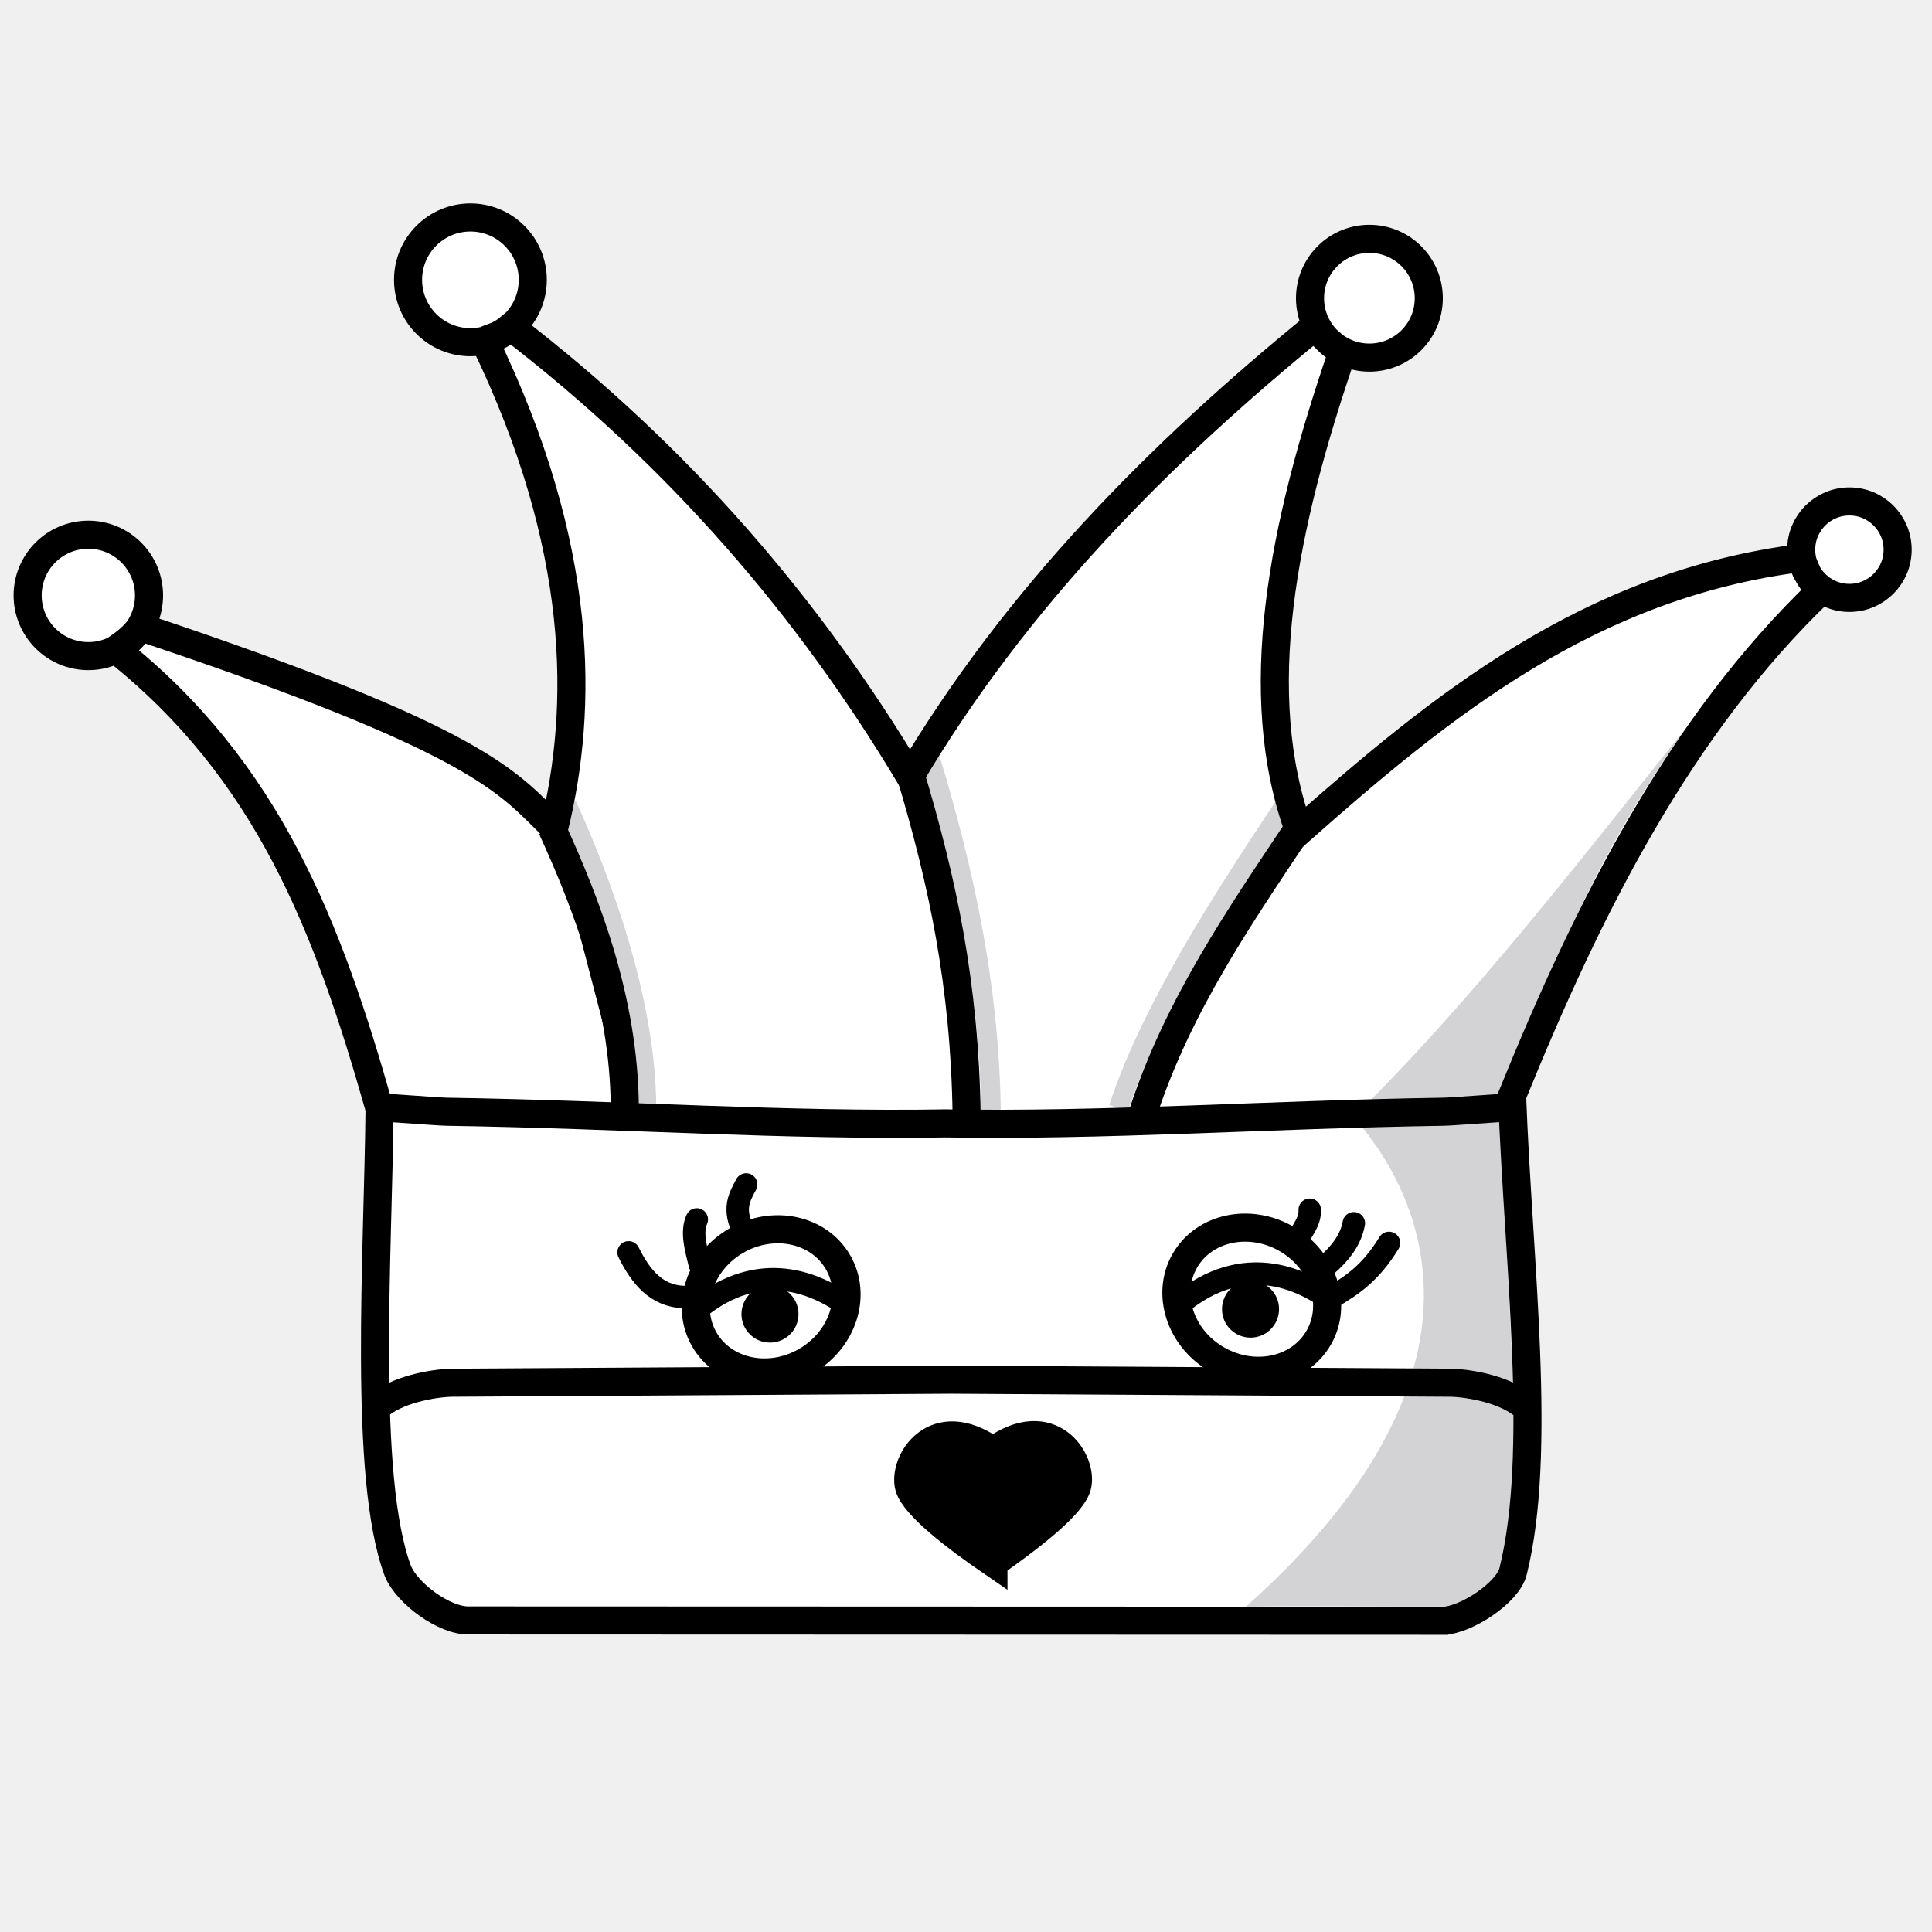
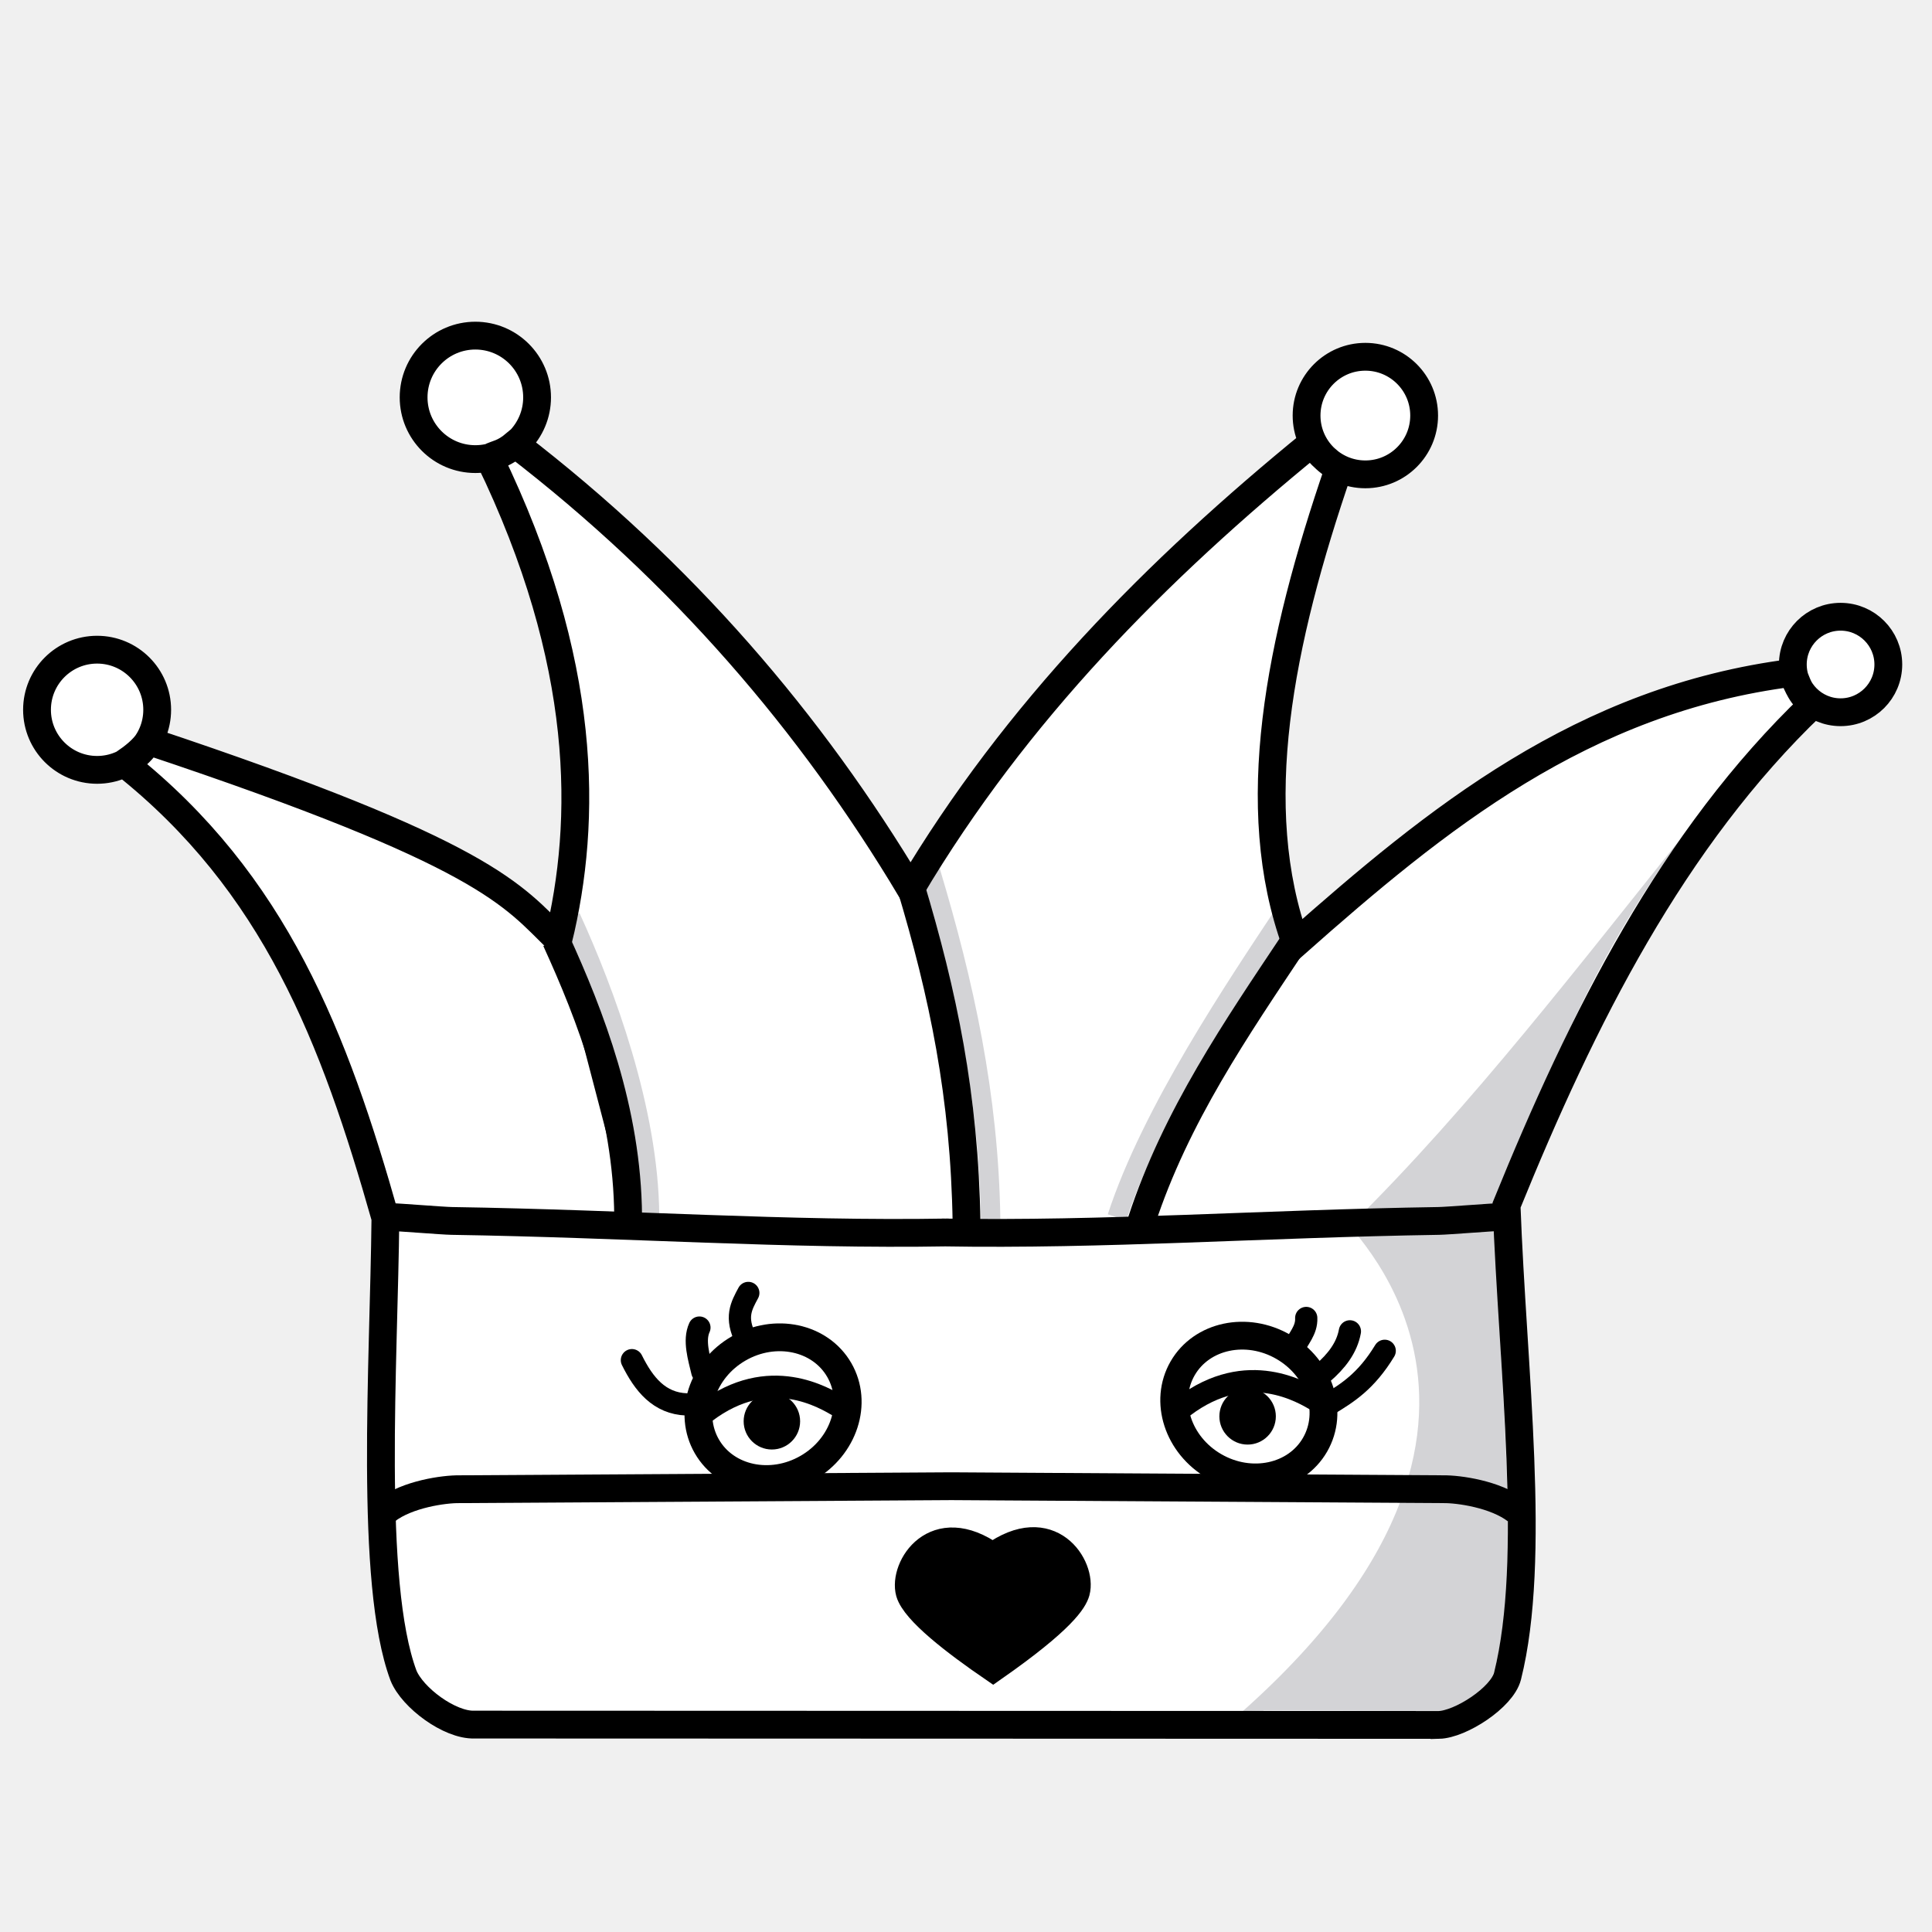
- <svg xmlns="http://www.w3.org/2000/svg" id="svg1" width="688" height="688" version="1.1" viewBox="0 0 688 688">
-   <g id="g1">
-     <path id="path21" d="m643.42 195.74c0-9.485 7.689-17.174 17.174-17.174s17.174 7.689 17.174 17.174-7.689 17.174-17.174 17.174-17.174-7.689-17.174-17.174zm-174.91-89.54c0-11.679 9.468-21.147 21.147-21.147s21.147 9.468 21.147 21.147-9.468 21.147-21.147 21.147-21.147-9.468-21.147-21.147zm-456.67 105.83c0-11.938 9.677-21.615 21.615-21.615s21.615 9.677 21.615 21.615c0 11.938-9.677 21.615-21.615 21.615-11.938 0-21.615-9.677-21.615-21.615zm135.47-112.38c0-12.265 9.943-22.207 22.207-22.207s22.207 9.943 22.207 22.207-9.943 22.207-22.207 22.207-22.207-9.943-22.207-22.207zm368.71 477.52-346.87-0.117c-8.842 0.294-22.284-9.668-25.498-17.686-12.448-33.498-6.982-112.68-6.487-164.52-18.388-64.926-39.677-120.46-93.929-163.56 3.613-2.512 6.853-5.106 8.703-8.009 121.92 40.653 130.94 55.369 147.41 71.569 10.388-42.773 10.865-99.776-24.872-173.51 2.894-1.486 5.066-1.296 9.403-4.947 60.299 46.332 106.45 100.38 142.2 160.1 37.911-63.749 88.493-114.83 144.5-160.49 1.286 2.846 4.85 6.072 9.475 9.475-21.422 62.389-33.212 121.5-15.397 170.55 50.432-44.6 103.1-87.76 178.71-97.33 1.698 3.727 2.315 7.663 7.28 11.389-50.504 48.293-82.922 112.99-110.18 180.1 2.156 59.167 10.956 127.08 0.334 169.43-1.918 7.649-16.872 17.36-24.764 17.542z" fill="#fff" />
-     <path id="path18" d="m443.66 572.15c124.58-111.07 24.537-183.66 39.074-175.06 42.69-42.036 82.206-93.7 120.6-141.54-31.669 42.598-52.149 89.192-68.256 137.35-0.993 54.269 10.072 125.38-1.295 165.78-1.093 4.217-12.941 13.384-18.976 13.417-21.766 0.119-51.307-0.306-71.146 0.054z" fill="#d3d3d6" />
-     <path id="path16" d="m353.77 556.66c24.94-17.42 28.93-24.296 29.805-27.375 2.386-8.896-9.277-27.588-29.963-12.611-20.806-14.814-32.322 3.974-29.865 12.852 1.968 6.72 16.529 17.886 30.023 27.135z" stroke="#000" stroke-width="10" />
-     <g id="g27" transform="rotate(180 342.81 327.31)">
-       <path id="path23" d="m455.43 260.68c0.291 37.943 15.988 80.251 28.331 107.24" fill="none" stroke="#d3d3d6" stroke-width="7" />
-       <path id="path3" d="m463.13 260.46c0.291 37.943 13.619 72.256 25.962 99.243" stroke="#000" stroke-width="10" />
+ <svg xmlns="http://www.w3.org/2000/svg" width="688" height="688" version="1.1" viewBox="0 0 688 688">
+   <g>
+     <path d="m640.42 236.63c0-9.39 7.612-17.002 17.002-17.002s17.002 7.612 17.002 17.002c0 9.39-7.612 17.002-17.002 17.002s-17.002-7.612-17.002-17.002zm-173.16-88.645c0-11.562 9.373-20.935 20.935-20.935s20.935 9.373 20.935 20.935c0 11.562-9.373 20.935-20.935 20.935s-20.935-9.373-20.935-20.935zm-452.1 104.77c0-11.818 9.581-21.399 21.399-21.399 11.818 0 21.399 9.581 21.399 21.399 0 11.818-9.581 21.399-21.399 21.399-11.818 0-21.399-9.581-21.399-21.399zm134.11-111.25c0-12.142 9.843-21.985 21.985-21.985 12.142 0 21.985 9.843 21.985 21.985 0 12.142-9.843 21.985-21.985 21.985-12.142 0-21.985-9.843-21.985-21.985zm365.02 472.75-343.4-0.116c-8.754 0.291-22.061-9.571-25.243-17.509-12.324-33.163-6.913-111.56-6.422-162.87-18.204-64.277-39.28-119.26-92.99-161.92 3.577-2.486 6.784-5.055 8.616-7.929 120.7 40.246 129.63 54.815 145.93 70.853 10.285-42.346 10.756-98.778-24.624-171.78 2.865-1.471 5.015-1.283 9.309-4.897 59.696 45.868 105.39 99.374 140.78 158.5 37.532-63.112 87.608-113.68 143.05-158.88 1.273 2.818 4.802 6.012 9.38 9.38-21.208 61.766-32.88 120.29-15.243 168.85 49.928-44.154 102.06-86.883 176.92-96.356 1.681 3.689 2.292 7.586 7.207 11.275-49.999 47.81-82.093 111.86-109.08 178.3 2.134 58.575 10.847 125.81 0.331 167.74-1.899 7.573-16.703 17.187-24.517 17.367z" fill="#fff" />
+     <path d="m442.65 609.28c123.34-109.96 24.292-181.82 38.684-173.31 42.263-41.615 81.384-92.763 119.39-140.12-31.352 42.172-51.628 88.3-67.573 135.98-0.983 53.727 9.971 124.13-1.282 164.12-1.082 4.175-12.812 13.25-18.786 13.283-21.549 0.118-50.794-0.303-70.435 0.053z" fill="#d3d3d6" />
+     <path d="m353.66 593.94c24.69-17.246 28.64-24.053 29.507-27.101 2.362-8.807-9.184-27.312-29.663-12.485-20.598-14.666-31.999 3.935-29.567 12.723 1.949 6.653 16.364 17.707 29.723 26.863z" stroke="#000" stroke-width="9.9" />
+   </g>
+   <g transform="matrix(-.99 0 0 -.99 682.18 690.92)">
+     <path d="m455.43 260.68c0.291 37.943 15.988 80.251 28.331 107.24" fill="none" stroke="#d3d3d6" stroke-width="7" />
+     <path d="m463.13 260.46c0.291 37.943 13.619 72.256 25.962 99.243" stroke="#000" stroke-width="10" />
+     <path d="m332.74 259.4c0.679 44.501 9.518 84.69 21.615 124.95" fill="none" stroke="#d3d3d6" stroke-width="7" />
+     <path d="m341.4 257.9c0.699 45.819 8.484 82.621 20.135 121.4" stroke="#000" stroke-width="10" />
+   </g>
+   <g>
+     <g transform="matrix(-.99 0 0 -.99 709.96 689.26)">
+       <path transform="rotate(180 356.83 326.47)" d="m398.33 394.6c12.363-37.884 42.212-82.247 62.274-112.43" fill="none" stroke="#d3d3d6" stroke-width="7" />
+       <path transform="translate(28.056 -1.675)" d="m278.49 258.59c-12.363 37.884-34.513 69.885-54.575 100.07" stroke="#000" stroke-width="10" />
    </g>
-     <g id="g21" transform="rotate(180 342.81 327.31)">
-       <path id="path19" d="m332.74 259.4c0.679 44.501 9.518 84.69 21.615 124.95" fill="none" stroke="#d3d3d6" stroke-width="7" />
-       <path id="path5" d="m341.4 257.9c0.699 45.819 8.484 82.621 20.135 121.4" stroke="#000" stroke-width="10" />
+     <path transform="matrix(-.99 0 0 -.99 682.18 690.92)" d="m143.64 154.63c7.527 5.808 20.761 7.668 26.278 7.591l176.94 1.079 176.94-1.079c5.517 0.078 18.752-1.783 26.278-7.591" fill="none" stroke="#000" stroke-width="10" />
+     <path transform="matrix(-.99 0 0 .99 682.18 179.53)" d="m149.23 256.42c3.079 0.054 19.149 1.361 22.248 1.41 64.118 1.003 120.43 5.157 178.8 4.142m198.61-5.552c-3.079 0.054-19.149 1.361-22.248 1.41-64.118 1.003-120.43 5.157-178.8 4.142" stroke="#000" stroke-width="10" />
+   </g>
+   <g transform="matrix(-.99 0 0 -.99 682.18 690.92)">
+     <g fill="none" stroke="#000">
+       <ellipse transform="rotate(-30)" cx="260.25" cy="371.23" rx="27.495" ry="24.788" stroke-width="10" />
+       <path d="m435.39 189.9c-23.183 17.612-43.123 4.971-48.156 2.094" stroke-width="8" />
+       <g stroke-linecap="round" stroke-width="8">
+         <path d="m461.77 208.64c-4.309-8.681-9.831-15.544-19.681-15.912" />
+         <path d="m436.44 204.45c1.206 5.1 3.158 11.321 1.047 15.912" />
+         <path d="m420.74 216.07c4.046 7.99 1.691 12.047-0.837 16.75" />
+       </g>
    </g>
-     <g id="g22" transform="rotate(180 356.83 326.47)">
-       <path id="path27" transform="rotate(180 356.83 326.47)" d="m398.33 394.6c12.363-37.884 42.212-82.247 62.274-112.43" fill="none" stroke="#d3d3d6" stroke-width="7" />
-       <path id="path25" transform="translate(28.056 -1.675)" d="m278.49 258.59c-12.363 37.884-34.513 69.885-54.575 100.07" stroke="#000" stroke-width="10" />
+     <circle cx="411.42" cy="186.66" r="10.155" />
+     <ellipse transform="matrix(-.86603 -.5 -.5 .86603 0 0)" cx="-303.7" cy="46.314" rx="27.495" ry="24.788" fill="none" stroke="#000" stroke-width="10" />
+     <path d="m263.39 191.9c-23.183 17.612-43.123 4.971-48.156 2.094" fill="none" stroke="#000" stroke-width="8" />
+     <g>
+       <g stroke="#000" stroke-linecap="round" stroke-width="8">
+         <path d="m211.12 192.76c-6.712 4.09-13.423 8.217-20.135 19.246" />
+         <path d="m213.35 203.93c-4.978 4.298-8.758 9.108-9.841 15.075" />
+         <path d="m223.61 212.93c-1.444 3.526-4.606 6.365-4.397 10.887" />
+       </g>
+       <circle cx="240.3" cy="188.43" r="10.155" />
    </g>
-     <path id="path4" transform="rotate(180 342.81 327.31)" d="m143.64 154.63c7.527 5.808 20.761 7.668 26.278 7.591l176.94 1.079 176.94-1.079c5.517 0.078 18.752-1.783 26.278-7.591" fill="none" stroke="#000" stroke-width="10" />
-     <path id="path2" transform="matrix(-1 0 0 1 685.61 138.06)" d="m149.23 256.42c3.079 0.054 19.149 1.361 22.248 1.41 64.118 1.003 120.43 5.157 178.8 4.142m198.61-5.552c-3.079 0.054-19.149 1.361-22.248 1.41-64.118 1.003-120.43 5.157-178.8 4.142" stroke="#000" stroke-width="10" />
-     <g id="g17" transform="rotate(180 342.81 327.31)">
-       <ellipse id="path7" transform="rotate(-30)" cx="260.25" cy="371.23" rx="27.495" ry="24.788" fill="none" stroke="#000" stroke-width="10" />
-       <path id="path13" d="m435.39 189.9c-23.183 17.612-43.123 4.971-48.156 2.094" fill="none" stroke="#000" stroke-width="8" />
-       <path id="path8" d="m461.77 208.64c-4.309-8.681-9.831-15.544-19.681-15.912" fill="none" stroke="#000" stroke-linecap="round" stroke-width="8" />
-       <path id="path11" d="m436.44 204.45c1.206 5.1 3.158 11.321 1.047 15.912" fill="none" stroke="#000" stroke-linecap="round" stroke-width="8" />
-       <path id="path12" d="m420.74 216.07c4.046 7.99 1.691 12.047-0.837 16.75" fill="none" stroke="#000" stroke-linecap="round" stroke-width="8" />
-       <circle id="path15" cx="411.42" cy="186.66" r="10.155" />
-     </g>
-     <g id="g18" transform="rotate(180 342.81 327.31)">
-       <ellipse id="ellipse1" transform="matrix(-.86603 -.5 -.5 .86603 0 0)" cx="-303.7" cy="46.314" rx="27.495" ry="24.788" fill="none" stroke="#000" stroke-width="10" />
-       <path id="path17" d="m263.39 191.9c-23.183 17.612-43.123 4.971-48.156 2.094" fill="none" stroke="#000" stroke-width="8" />
-       <path id="path1" d="m211.12 192.76c-6.712 4.09-13.423 8.217-20.135 19.246" stroke="#000" stroke-linecap="round" stroke-width="8" />
-       <path id="path9" d="m213.35 203.93c-4.978 4.298-8.758 9.108-9.841 15.075" stroke="#000" stroke-linecap="round" stroke-width="8" />
-       <path id="path10" d="m223.61 212.93c-1.444 3.526-4.606 6.365-4.397 10.887" stroke="#000" stroke-linecap="round" stroke-width="8" />
-       <circle id="circle10" cx="240.3" cy="188.43" r="10.155" />
-     </g>
-     <path id="path20" d="m641.42 195.74c0-9.485 7.689-17.174 17.174-17.174s17.174 7.689 17.174 17.174-7.689 17.174-17.174 17.174-17.174-7.689-17.174-17.174zm-174.91-89.54c0-11.679 9.468-21.147 21.147-21.147s21.147 9.468 21.147 21.147-9.468 21.147-21.147 21.147-21.147-9.468-21.147-21.147zm-456.67 105.83c0-11.938 9.677-21.615 21.615-21.615s21.615 9.677 21.615 21.615c0 11.938-9.677 21.615-21.615 21.615-11.938 0-21.615-9.677-21.615-21.615zm135.47-112.38c0-12.265 9.943-22.207 22.207-22.207s22.207 9.943 22.207 22.207-9.943 22.207-22.207 22.207-22.207-9.943-22.207-22.207zm368.71 477.52-346.87-0.117c-8.842 0.294-22.284-9.668-25.498-17.686-12.448-33.498-6.982-112.68-6.487-164.52-18.388-64.926-39.677-120.46-93.929-163.56 3.613-2.512 6.853-5.106 8.703-8.009 121.92 40.653 130.94 55.369 147.41 71.569 10.388-42.773 10.865-99.776-24.872-173.51 2.894-1.486 5.066-1.296 9.403-4.947 60.299 46.332 106.45 100.38 142.2 160.1 37.911-63.749 88.493-114.83 144.5-160.49 1.286 2.846 4.85 6.072 9.475 9.475-21.422 62.389-33.212 121.5-15.397 170.55 50.432-44.6 103.1-87.76 178.71-97.33 1.698 3.727 2.315 7.663 7.28 11.389-50.504 48.293-82.922 112.99-110.18 180.1 2.156 59.167 10.956 127.08 0.334 169.43-1.918 7.649-16.872 17.36-24.764 17.542z" fill="none" stroke="#000" stroke-width="10" />
  </g>
+   <path d="m638.44 236.63c0-9.39 7.612-17.002 17.002-17.002s17.002 7.612 17.002 17.002c0 9.39-7.612 17.002-17.002 17.002s-17.002-7.612-17.002-17.002zm-173.16-88.645c0-11.562 9.373-20.935 20.935-20.935s20.935 9.373 20.935 20.935c0 11.562-9.373 20.935-20.935 20.935s-20.935-9.373-20.935-20.935zm-452.1 104.77c0-11.818 9.581-21.399 21.399-21.399 11.818 0 21.399 9.581 21.399 21.399 0 11.818-9.581 21.399-21.399 21.399-11.818 0-21.399-9.581-21.399-21.399zm134.11-111.25c0-12.142 9.843-21.985 21.985-21.985 12.142 0 21.985 9.843 21.985 21.985 0 12.142-9.843 21.985-21.985 21.985-12.142 0-21.985-9.843-21.985-21.985zm365.02 472.75-343.4-0.116c-8.754 0.291-22.061-9.571-25.243-17.509-12.324-33.163-6.913-111.56-6.422-162.87-18.204-64.277-39.28-119.26-92.99-161.92 3.577-2.486 6.784-5.055 8.616-7.929 120.7 40.246 129.63 54.815 145.93 70.853 10.285-42.346 10.756-98.778-24.624-171.78 2.865-1.471 5.015-1.283 9.309-4.897 59.696 45.868 105.39 99.374 140.78 158.5 37.532-63.112 87.608-113.68 143.05-158.88 1.273 2.818 4.802 6.012 9.38 9.38-21.208 61.766-32.88 120.29-15.243 168.85 49.928-44.154 102.06-86.883 176.92-96.356 1.681 3.689 2.292 7.586 7.207 11.275-49.999 47.81-82.093 111.86-109.08 178.3 2.134 58.575 10.847 125.81 0.331 167.74-1.899 7.573-16.703 17.187-24.517 17.367z" fill="none" stroke="#000" stroke-width="9.9" />
</svg>
